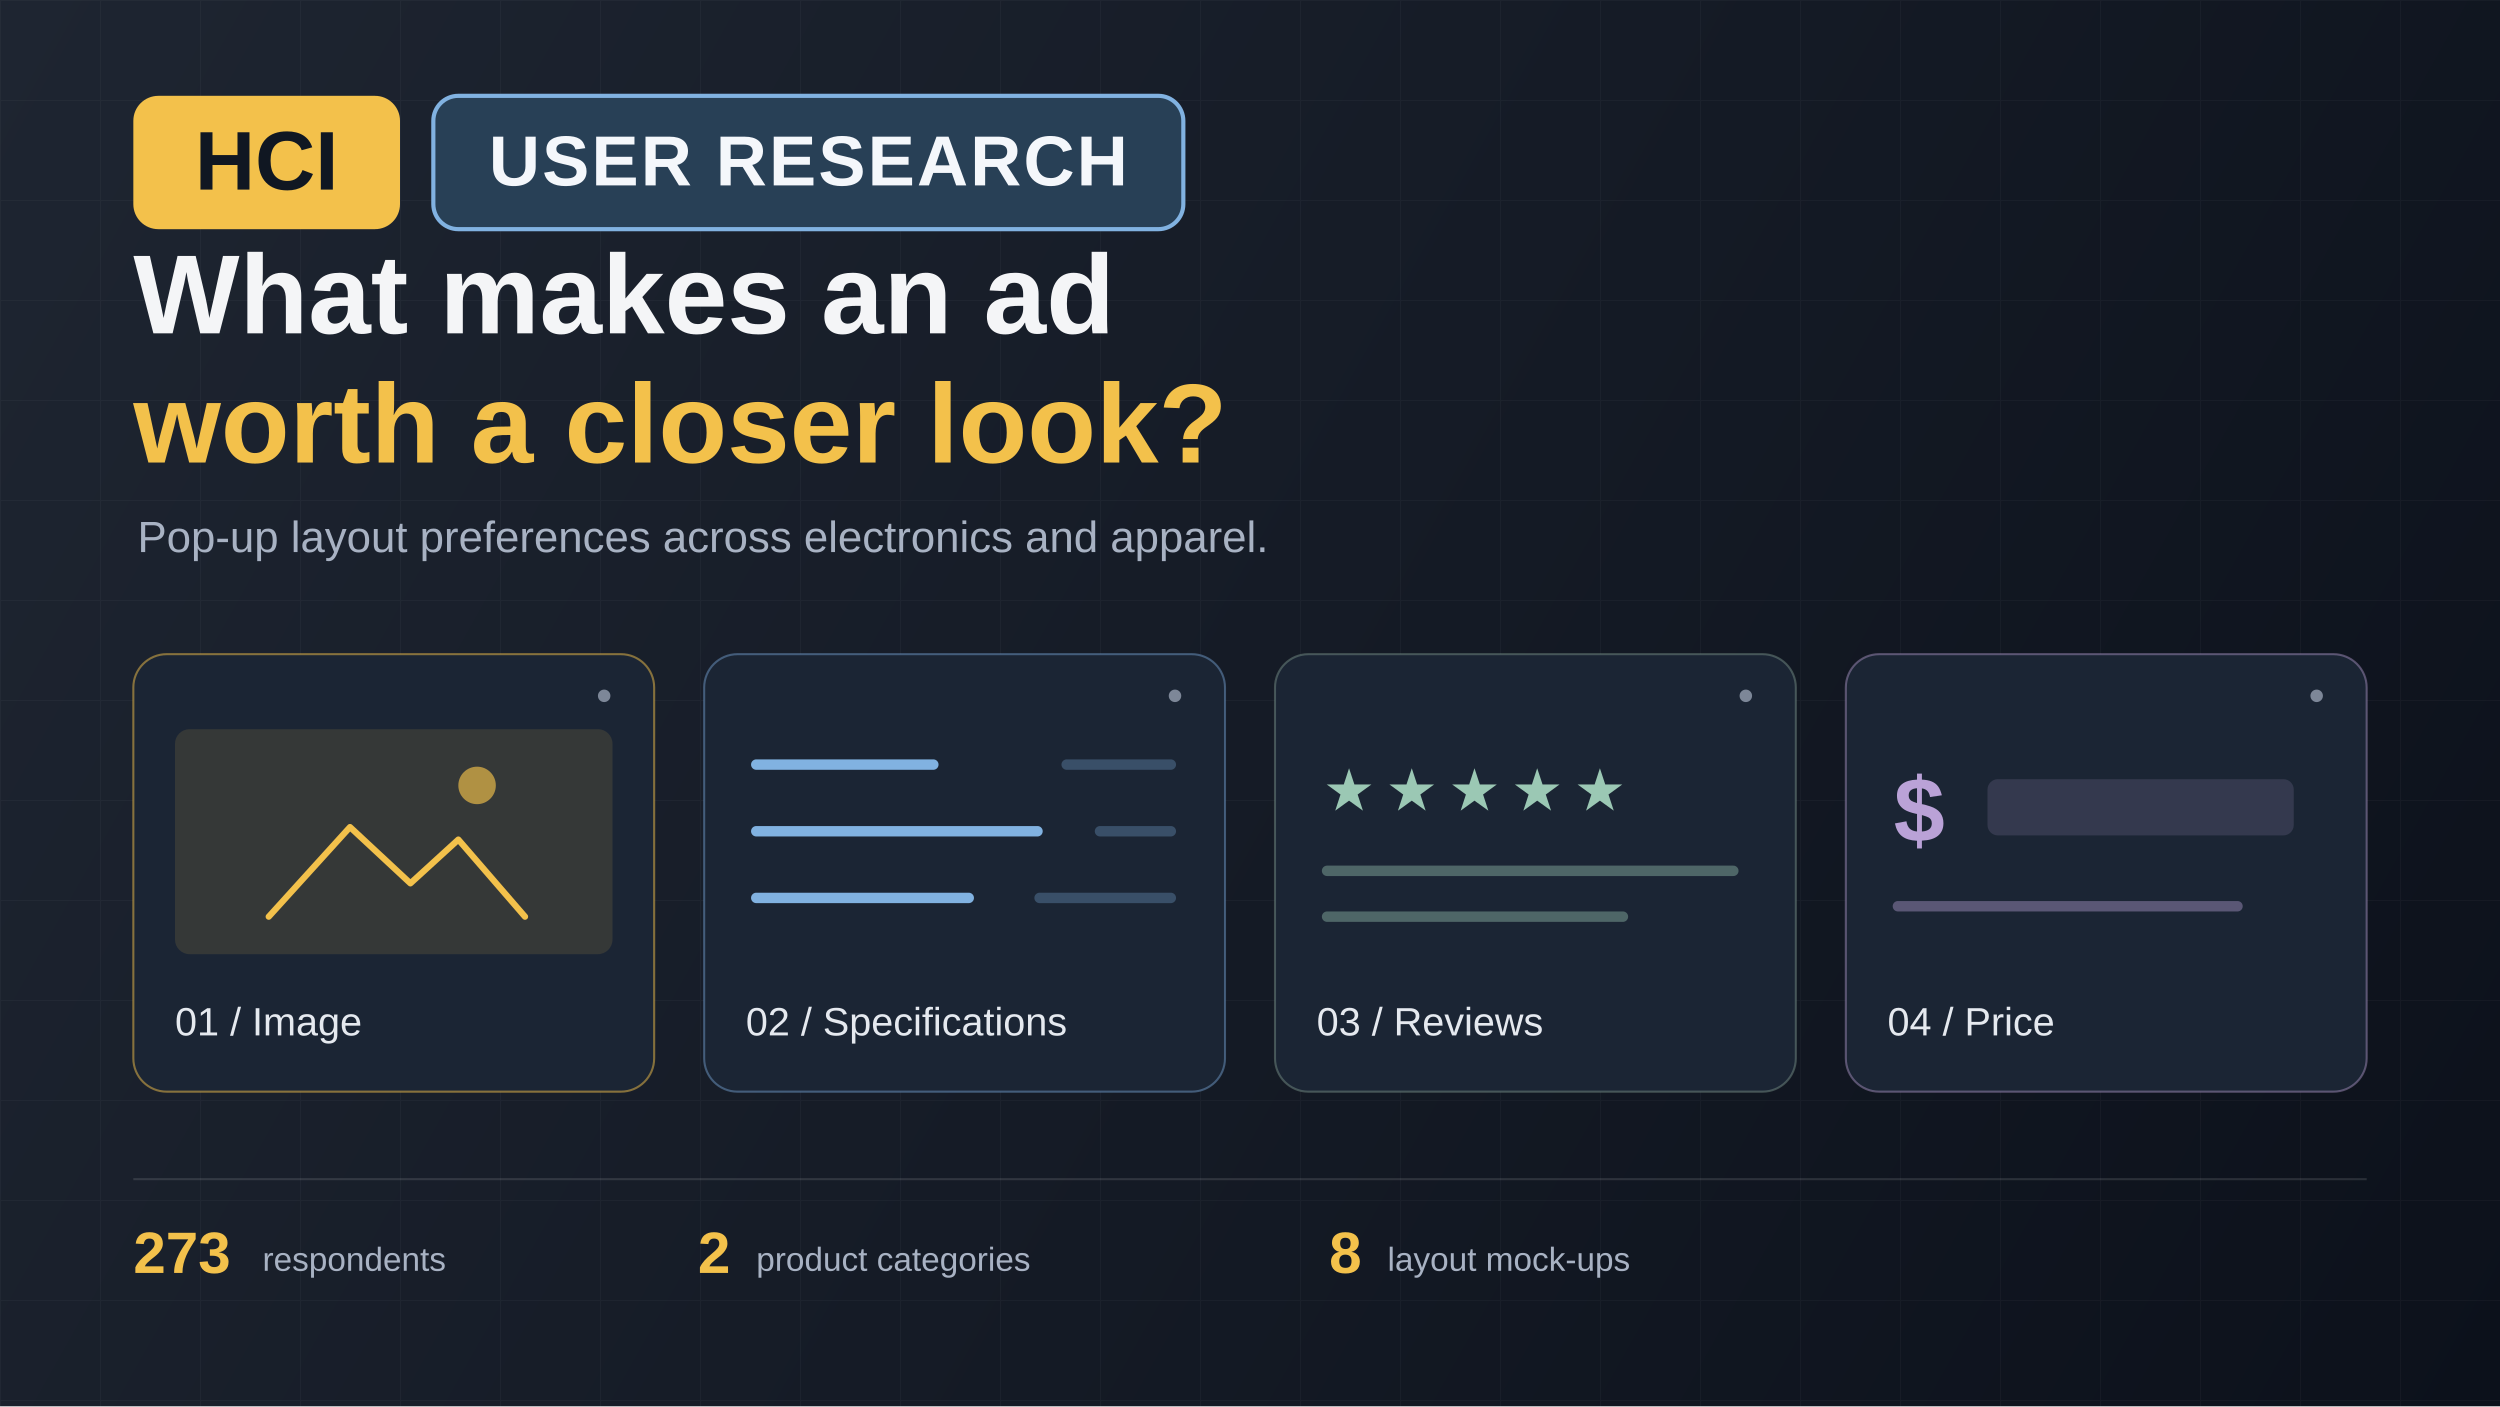
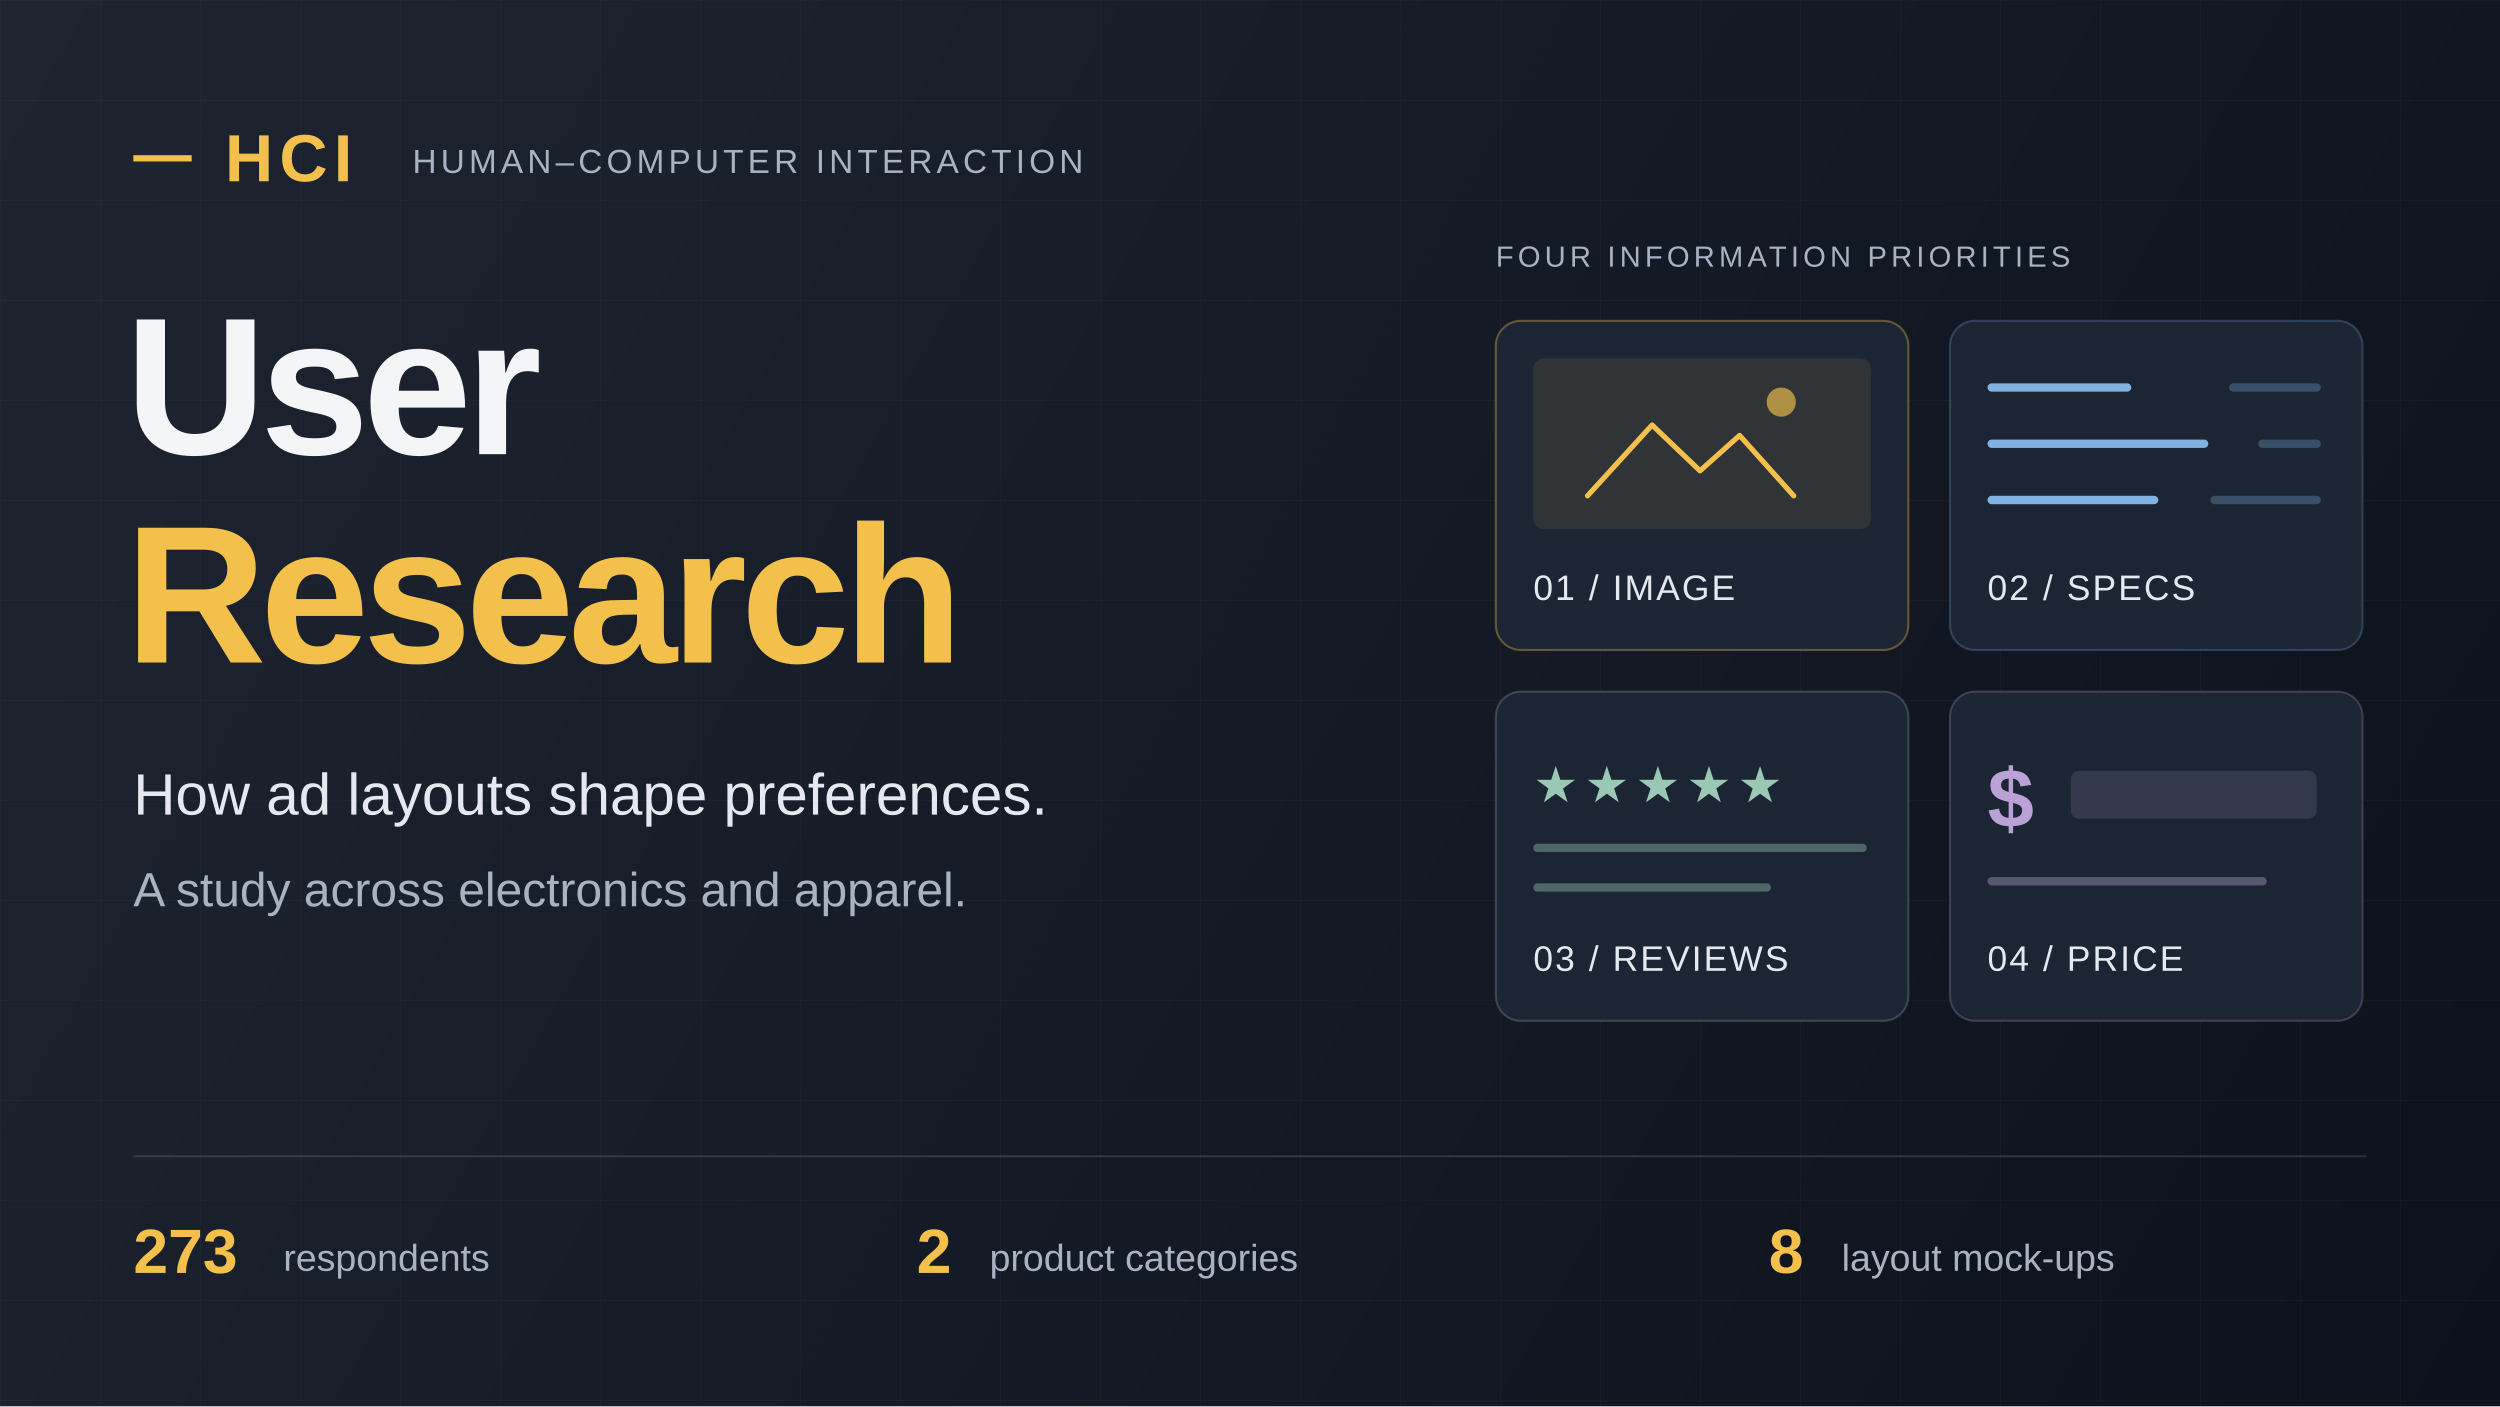
<svg xmlns="http://www.w3.org/2000/svg" width="1200" height="675" viewBox="0 0 1200 675" fill="none">
  <defs>
    <linearGradient id="bg" x1="0" y1="0" x2="1200" y2="675" gradientUnits="userSpaceOnUse">
      <stop stop-color="#1e2531" />
      <stop offset="1" stop-color="#0c111b" />
    </linearGradient>
    <pattern id="grid" width="48" height="48" patternUnits="userSpaceOnUse">
-       <path d="M48 0H0V48" stroke="#ffffff" stroke-opacity=".035" />
+       <path d="M48 0H0V48" stroke="#ffffff" stroke-opacity=".025" />
    </pattern>
  </defs>
  <rect width="1200" height="675" fill="url(#bg)" />
  <rect width="1200" height="675" fill="url(#grid)" />
  <g font-family="Arial, Helvetica, sans-serif">
-     <rect x="64" y="46" width="128" height="64" rx="12" fill="#f3c14b" />
-     <text x="128" y="91" fill="#101722" font-size="40" font-weight="800" text-anchor="middle">HCI</text>
-     <rect x="208" y="46" width="360" height="64" rx="12" fill="#284056" stroke="#81b2e1" stroke-width="2" />
-     <text x="388" y="89" fill="#f4f7fb" font-size="34" font-weight="700" letter-spacing="1" text-anchor="middle">USER RESEARCH</text>
-     <text x="64" y="160" fill="#f4f5f7" font-size="54" font-weight="700">What makes an ad</text>
-     <text x="64" y="222" fill="#f3c14b" font-size="54" font-weight="700">worth a closer look?</text>
-     <text x="66" y="265" fill="#a8b2c3" font-size="21">Pop-up layout preferences across electronics and apparel.</text>
-     <g transform="translate(64 314)">
-       <rect width="250" height="210" rx="16" fill="#1b2534" stroke="#f3c14b" stroke-opacity=".5" />
-       <circle cx="226" cy="20" r="3" fill="#7d8798" />
-       <rect x="20" y="36" width="210" height="108" rx="7" fill="#f3c14b" fill-opacity=".12" />
-       <path d="m65 126 39-43 29 27 23-21 32 37" stroke="#f3c14b" stroke-width="3" stroke-linecap="round" stroke-linejoin="round" />
-       <circle cx="165" cy="63" r="9" fill="#f3c14b" fill-opacity=".65" />
-       <text x="20" y="183" fill="#e5e9ef" font-size="19">01 / Image</text>
+     <path d="M64 76h28" stroke="#f3c14b" stroke-width="3" />
+     <text x="108" y="87" fill="#f3c14b" font-size="32" font-weight="700" letter-spacing="3">HCI</text>
+     <text x="198" y="83" fill="#a8b2c3" font-size="16" letter-spacing="2">HUMAN–COMPUTER INTERACTION</text>
+     <text x="60" y="218" fill="#f4f5f7" font-size="94" font-weight="700" letter-spacing="-3">User</text>
+     <text x="60" y="318" fill="#f3c14b" font-size="94" font-weight="700" letter-spacing="-3">Research</text>
+     <text x="64" y="391" fill="#e5e9ef" font-size="28">How ad layouts shape preferences.</text>
+     <text x="64" y="435" fill="#a8b2c3" font-size="23">A study across electronics and apparel.</text>
+     <text x="718" y="128" fill="#a8b2c3" font-size="14" letter-spacing="2">FOUR INFORMATION PRIORITIES</text>
+     <g transform="translate(718 154)">
+       <rect width="198" height="158" rx="12" fill="#1b2534" stroke="#f3c14b" stroke-opacity=".35" />
+       <rect x="18" y="18" width="162" height="82" rx="5" fill="#f3c14b" fill-opacity=".10" />
+       <path d="m44 84 31-34 23 22 19-17 26 29" stroke="#f3c14b" stroke-width="2.5" stroke-linecap="round" stroke-linejoin="round" />
+       <circle cx="137" cy="39" r="7" fill="#f3c14b" fill-opacity=".65" />
+       <text x="18" y="134" fill="#e5e9ef" font-size="17" letter-spacing="1">01 / IMAGE</text>
    </g>
-     <g transform="translate(338 314)">
-       <rect width="250" height="210" rx="16" fill="#1b2534" stroke="#6e99c7" stroke-opacity=".5" />
-       <circle cx="226" cy="20" r="3" fill="#7d8798" />
-       <g stroke="#81b2e1" stroke-width="5" stroke-linecap="round">
-         <path d="M25 53h85M25 85h135M25 117h102" />
+     <g transform="translate(936 154)">
+       <rect width="198" height="158" rx="12" fill="#1b2534" stroke="#81b2e1" stroke-opacity=".25" />
+       <g stroke="#81b2e1" stroke-width="4" stroke-linecap="round">
+         <path d="M20 32h65M20 59h102M20 86h78" />
      </g>
-       <g stroke="#81b2e1" stroke-opacity=".3" stroke-width="5" stroke-linecap="round">
-         <path d="M174 53h50M190 85h34M161 117h63" />
+       <g stroke="#81b2e1" stroke-opacity=".3" stroke-width="4" stroke-linecap="round">
+         <path d="M136 32h40M150 59h26M127 86h49" />
      </g>
-       <text x="20" y="183" fill="#e5e9ef" font-size="19">02 / Specifications</text>
+       <text x="18" y="134" fill="#e5e9ef" font-size="17" letter-spacing="1">02 / SPECS</text>
    </g>
-     <g transform="translate(612 314)">
-       <rect width="250" height="210" rx="16" fill="#1b2534" stroke="#758c84" stroke-opacity=".5" />
-       <circle cx="226" cy="20" r="3" fill="#7d8798" />
-       <text x="23" y="75" fill="#9bc8b4" font-size="28" letter-spacing="5">★★★★★</text>
-       <path d="M25 104h195M25 126h142" stroke="#9bc8b4" stroke-opacity=".4" stroke-width="5" stroke-linecap="round" />
-       <text x="20" y="183" fill="#e5e9ef" font-size="19">03 / Reviews</text>
+     <g transform="translate(718 332)">
+       <rect width="198" height="158" rx="12" fill="#1b2534" stroke="#9bc8b4" stroke-opacity=".25" />
+       <text x="18" y="53" fill="#9bc8b4" font-size="24" letter-spacing="3">★★★★★</text>
+       <path d="M20 75h156M20 94h110" stroke="#9bc8b4" stroke-opacity=".4" stroke-width="4" stroke-linecap="round" />
+       <text x="18" y="134" fill="#e5e9ef" font-size="17" letter-spacing="1">03 / REVIEWS</text>
    </g>
-     <g transform="translate(886 314)">
-       <rect width="250" height="210" rx="16" fill="#1b2534" stroke="#a18dba" stroke-opacity=".5" />
-       <circle cx="226" cy="20" r="3" fill="#7d8798" />
-       <text x="23" y="90" fill="#baa2d7" font-size="44" font-weight="700">$</text>
-       <rect x="68" y="60" width="147" height="27" rx="5" fill="#baa2d7" fill-opacity=".16" />
-       <path d="M25 121h163" stroke="#baa2d7" stroke-opacity=".4" stroke-width="5" stroke-linecap="round" />
-       <text x="20" y="183" fill="#e5e9ef" font-size="19">04 / Price</text>
+     <g transform="translate(936 332)">
+       <rect width="198" height="158" rx="12" fill="#1b2534" stroke="#baa2d7" stroke-opacity=".25" />
+       <text x="18" y="65" fill="#baa2d7" font-size="40" font-weight="700">$</text>
+       <rect x="58" y="38" width="118" height="23" rx="4" fill="#baa2d7" fill-opacity=".16" />
+       <path d="M20 91h130" stroke="#baa2d7" stroke-opacity=".4" stroke-width="4" stroke-linecap="round" />
+       <text x="18" y="134" fill="#e5e9ef" font-size="17" letter-spacing="1">04 / PRICE</text>
    </g>
-     <path d="M64 566h1072" stroke="#ffffff" stroke-opacity=".12" />
-     <text x="64" y="611" fill="#f3c14b" font-size="28" font-weight="700">273</text>
-     <text x="126" y="610" fill="#a8b2c3" font-size="16">respondents</text>
-     <text x="335" y="611" fill="#f3c14b" font-size="28" font-weight="700">2</text>
-     <text x="363" y="610" fill="#a8b2c3" font-size="16">product categories</text>
-     <text x="638" y="611" fill="#f3c14b" font-size="28" font-weight="700">8</text>
-     <text x="666" y="610" fill="#a8b2c3" font-size="16">layout mock-ups</text>
+     <path d="M64 555h1072" stroke="#ffffff" stroke-opacity=".12" />
+     <text x="64" y="611" fill="#f3c14b" font-size="30" font-weight="700">273</text>
+     <text x="136" y="610" fill="#a8b2c3" font-size="18">respondents</text>
+     <text x="440" y="611" fill="#f3c14b" font-size="30" font-weight="700">2</text>
+     <text x="475" y="610" fill="#a8b2c3" font-size="18">product categories</text>
+     <text x="849" y="611" fill="#f3c14b" font-size="30" font-weight="700">8</text>
+     <text x="884" y="610" fill="#a8b2c3" font-size="18">layout mock-ups</text>
  </g>
</svg>
